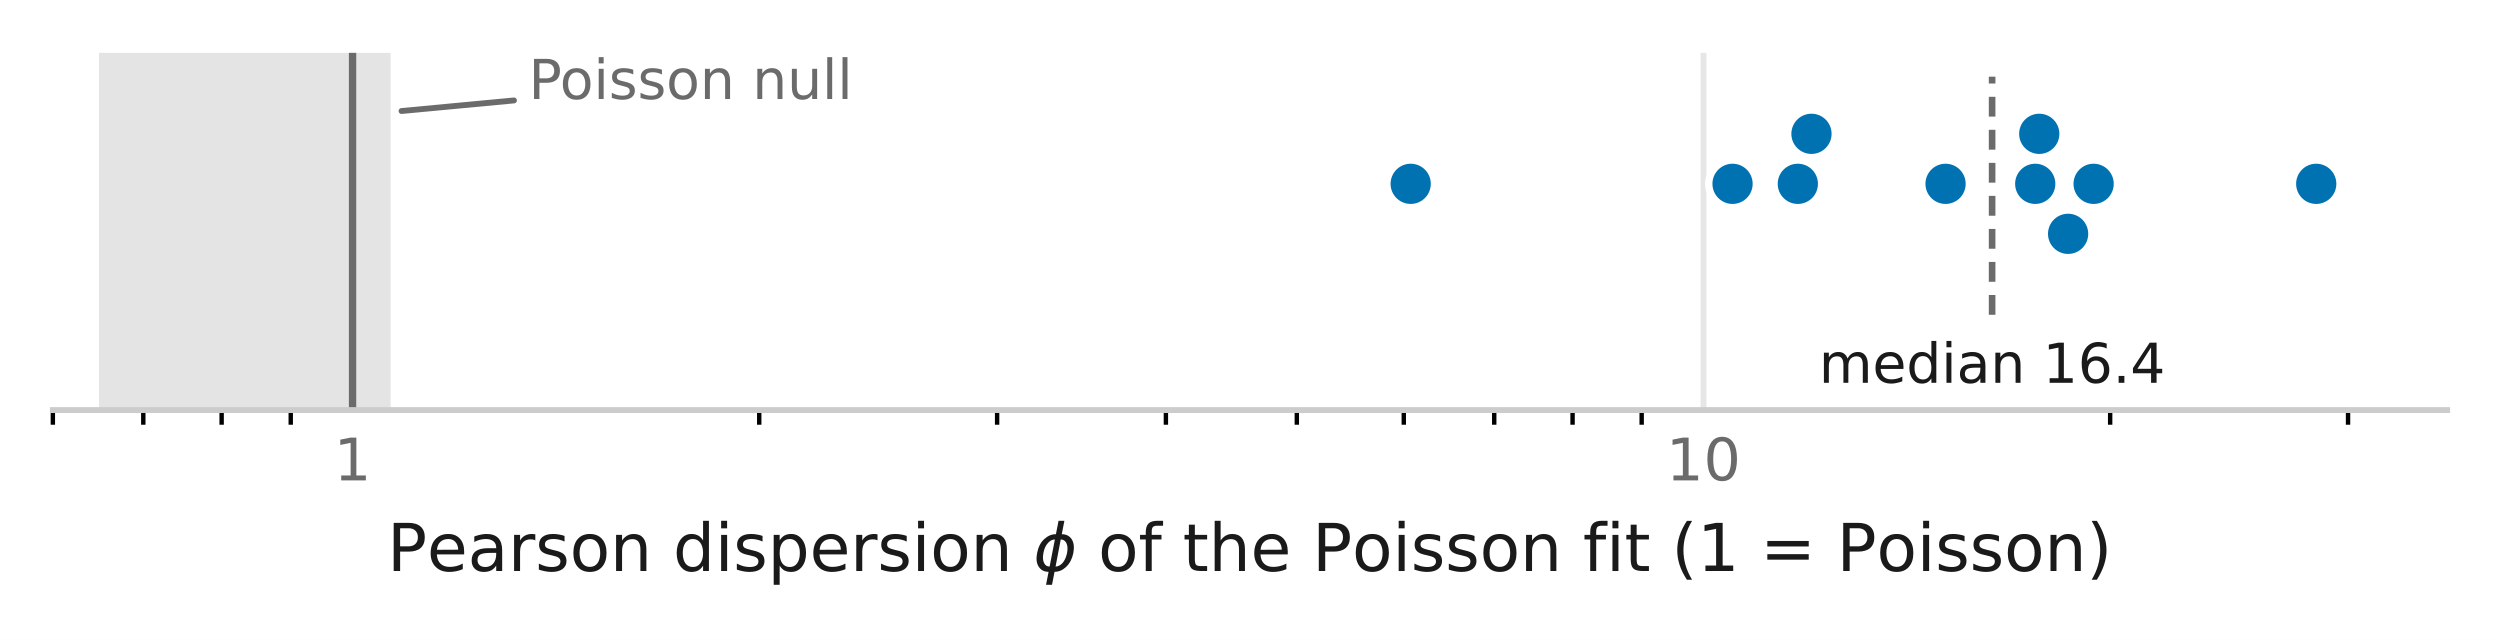
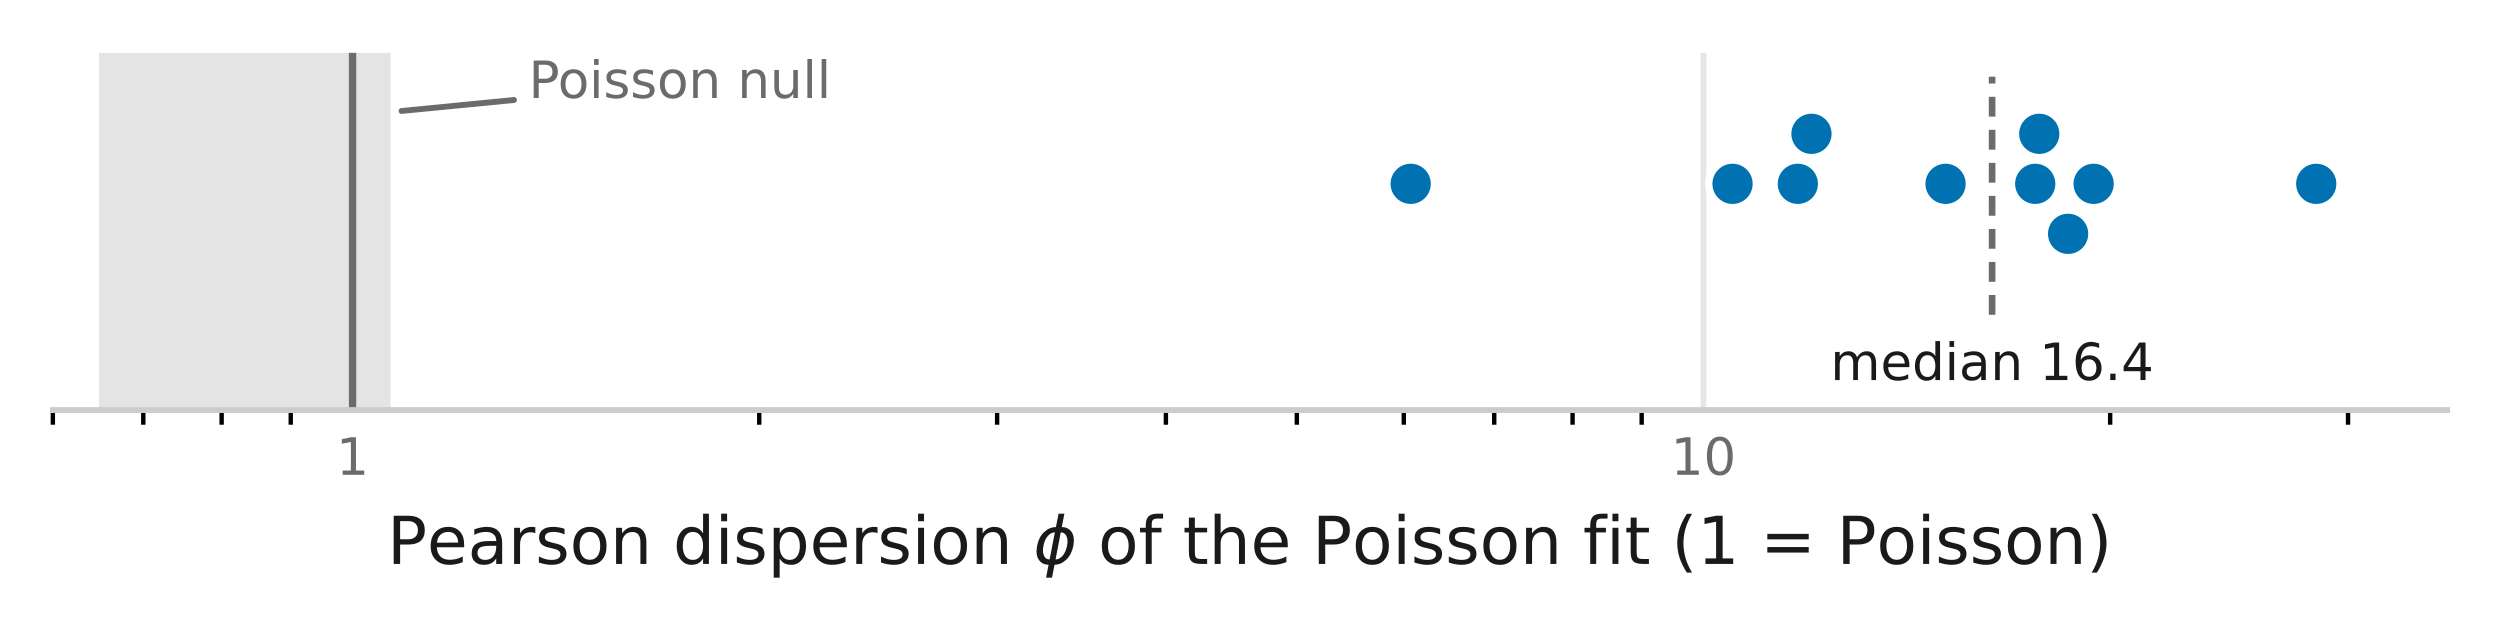
- <svg xmlns="http://www.w3.org/2000/svg" xmlns:xlink="http://www.w3.org/1999/xlink" width="340.56pt" height="87.032pt" viewBox="0 0 340.56 87.032" version="1.1">
+ <svg xmlns="http://www.w3.org/2000/svg" xmlns:xlink="http://www.w3.org/1999/xlink" width="340.56pt" height="86.065pt" viewBox="0 0 340.56 86.065" version="1.1">
  <defs>
    <style type="text/css">*{stroke-linejoin: round; stroke-linecap: butt}</style>
  </defs>
  <g id="figure_1">
    <g id="patch_1">
-       <path d="M 0 87.032  L 340.56 87.032  L 340.56 0  L 0 0  z " style="fill: #ffffff" />
+       <path d="M 0 86.065  L 340.56 86.065  L 340.56 0  L 0 0  z " style="fill: #ffffff" />
    </g>
    <g id="axes_1">
      <g id="patch_2">
        <path d="M 7.2 55.86  L 333.36 55.86  L 333.36 7.2  L 7.2 7.2  z " style="fill: #ffffff" />
      </g>
      <g id="matplotlib.axis_1">
        <g id="xtick_1">
          <g id="line2d_1">
-             <path d="M 48.027 55.86  L 48.027 7.2  " clip-path="url(#p3891a25f07)" style="fill: none; stroke: #e6e6e6; stroke-width: 0.8; stroke-linecap: square" />
+             <path d="M 48.027 55.86  L 48.027 7.2  " clip-path="url(#p9a5bb2e86c)" style="fill: none; stroke: #e6e6e6; stroke-width: 0.8; stroke-linecap: square" />
          </g>
          <g id="line2d_2" />
          <g id="text_1">
-             <text style="font-size: 8px; font-family: 'DejaVu Sans', 'Bitstream Vera Sans', 'Computer Modern Sans Serif', 'Lucida Grande', 'Verdana', 'Geneva', 'Lucid', 'Arial', 'Helvetica', 'Avant Garde', sans-serif; text-anchor: middle; fill: #6b6b6b" x="48.027" y="65.439" transform="rotate(-0 48.02665 65.43875)">1</text>
+             <text style="font-size: 7px; font-family: 'DejaVu Sans', 'Bitstream Vera Sans', 'Computer Modern Sans Serif', 'Lucida Grande', 'Verdana', 'Geneva', 'Lucid', 'Arial', 'Helvetica', 'Avant Garde', sans-serif; text-anchor: middle; fill: #6b6b6b" x="48.027" y="64.679" transform="rotate(-0 48.02665 64.67891)">1</text>
          </g>
        </g>
        <g id="xtick_2">
          <g id="line2d_3">
-             <path d="M 232.056 55.86  L 232.056 7.2  " clip-path="url(#p3891a25f07)" style="fill: none; stroke: #e6e6e6; stroke-width: 0.8; stroke-linecap: square" />
+             <path d="M 232.056 55.86  L 232.056 7.2  " clip-path="url(#p9a5bb2e86c)" style="fill: none; stroke: #e6e6e6; stroke-width: 0.8; stroke-linecap: square" />
          </g>
          <g id="line2d_4" />
          <g id="text_2">
-             <text style="font-size: 8px; font-family: 'DejaVu Sans', 'Bitstream Vera Sans', 'Computer Modern Sans Serif', 'Lucida Grande', 'Verdana', 'Geneva', 'Lucid', 'Arial', 'Helvetica', 'Avant Garde', sans-serif; text-anchor: middle; fill: #6b6b6b" x="232.056" y="65.439" transform="rotate(-0 232.0559 65.43875)">10</text>
+             <text style="font-size: 7px; font-family: 'DejaVu Sans', 'Bitstream Vera Sans', 'Computer Modern Sans Serif', 'Lucida Grande', 'Verdana', 'Geneva', 'Lucid', 'Arial', 'Helvetica', 'Avant Garde', sans-serif; text-anchor: middle; fill: #6b6b6b" x="232.056" y="64.679" transform="rotate(-0 232.0559 64.67891)">10</text>
          </g>
        </g>
        <g id="xtick_3">
          <g id="line2d_5">
            <defs>
-               <path id="m4d3a2916f1" d="M 0 0  L 0 2  " style="stroke: #000000; stroke-width: 0.6" />
+               <path id="maa8b3c09c4" d="M 0 0  L 0 2  " style="stroke: #000000; stroke-width: 0.6" />
            </defs>
            <g>
-               <use xlink:href="#m4d3a2916f1" x="7.2" y="55.86" style="stroke: #000000; stroke-width: 0.6" />
+               <use xlink:href="#maa8b3c09c4" x="7.2" y="55.86" style="stroke: #000000; stroke-width: 0.6" />
            </g>
          </g>
        </g>
        <g id="xtick_4">
          <g id="line2d_6">
            <g>
-               <use xlink:href="#m4d3a2916f1" x="19.52" y="55.86" style="stroke: #000000; stroke-width: 0.6" />
+               <use xlink:href="#maa8b3c09c4" x="19.52" y="55.86" style="stroke: #000000; stroke-width: 0.6" />
            </g>
          </g>
        </g>
        <g id="xtick_5">
          <g id="line2d_7">
            <g>
-               <use xlink:href="#m4d3a2916f1" x="30.192" y="55.86" style="stroke: #000000; stroke-width: 0.6" />
+               <use xlink:href="#maa8b3c09c4" x="30.192" y="55.86" style="stroke: #000000; stroke-width: 0.6" />
            </g>
          </g>
        </g>
        <g id="xtick_6">
          <g id="line2d_8">
            <g>
-               <use xlink:href="#m4d3a2916f1" x="39.606" y="55.86" style="stroke: #000000; stroke-width: 0.6" />
+               <use xlink:href="#maa8b3c09c4" x="39.606" y="55.86" style="stroke: #000000; stroke-width: 0.6" />
            </g>
          </g>
        </g>
        <g id="xtick_7">
          <g id="line2d_9">
            <g>
-               <use xlink:href="#m4d3a2916f1" x="103.425" y="55.86" style="stroke: #000000; stroke-width: 0.6" />
+               <use xlink:href="#maa8b3c09c4" x="103.425" y="55.86" style="stroke: #000000; stroke-width: 0.6" />
            </g>
          </g>
        </g>
        <g id="xtick_8">
          <g id="line2d_10">
            <g>
-               <use xlink:href="#m4d3a2916f1" x="135.831" y="55.86" style="stroke: #000000; stroke-width: 0.6" />
+               <use xlink:href="#maa8b3c09c4" x="135.831" y="55.86" style="stroke: #000000; stroke-width: 0.6" />
            </g>
          </g>
        </g>
        <g id="xtick_9">
          <g id="line2d_11">
            <g>
-               <use xlink:href="#m4d3a2916f1" x="158.823" y="55.86" style="stroke: #000000; stroke-width: 0.6" />
+               <use xlink:href="#maa8b3c09c4" x="158.823" y="55.86" style="stroke: #000000; stroke-width: 0.6" />
            </g>
          </g>
        </g>
        <g id="xtick_10">
          <g id="line2d_12">
            <g>
-               <use xlink:href="#m4d3a2916f1" x="176.658" y="55.86" style="stroke: #000000; stroke-width: 0.6" />
+               <use xlink:href="#maa8b3c09c4" x="176.658" y="55.86" style="stroke: #000000; stroke-width: 0.6" />
            </g>
          </g>
        </g>
        <g id="xtick_11">
          <g id="line2d_13">
            <g>
-               <use xlink:href="#m4d3a2916f1" x="191.229" y="55.86" style="stroke: #000000; stroke-width: 0.6" />
+               <use xlink:href="#maa8b3c09c4" x="191.229" y="55.86" style="stroke: #000000; stroke-width: 0.6" />
            </g>
          </g>
        </g>
        <g id="xtick_12">
          <g id="line2d_14">
            <g>
-               <use xlink:href="#m4d3a2916f1" x="203.549" y="55.86" style="stroke: #000000; stroke-width: 0.6" />
+               <use xlink:href="#maa8b3c09c4" x="203.549" y="55.86" style="stroke: #000000; stroke-width: 0.6" />
            </g>
          </g>
        </g>
        <g id="xtick_13">
          <g id="line2d_15">
            <g>
-               <use xlink:href="#m4d3a2916f1" x="214.222" y="55.86" style="stroke: #000000; stroke-width: 0.6" />
+               <use xlink:href="#maa8b3c09c4" x="214.222" y="55.86" style="stroke: #000000; stroke-width: 0.6" />
            </g>
          </g>
        </g>
        <g id="xtick_14">
          <g id="line2d_16">
            <g>
-               <use xlink:href="#m4d3a2916f1" x="223.635" y="55.86" style="stroke: #000000; stroke-width: 0.6" />
+               <use xlink:href="#maa8b3c09c4" x="223.635" y="55.86" style="stroke: #000000; stroke-width: 0.6" />
            </g>
          </g>
        </g>
        <g id="xtick_15">
          <g id="line2d_17">
            <g>
-               <use xlink:href="#m4d3a2916f1" x="287.454" y="55.86" style="stroke: #000000; stroke-width: 0.6" />
+               <use xlink:href="#maa8b3c09c4" x="287.454" y="55.86" style="stroke: #000000; stroke-width: 0.6" />
            </g>
          </g>
        </g>
        <g id="xtick_16">
          <g id="line2d_18">
            <g>
-               <use xlink:href="#m4d3a2916f1" x="319.86" y="55.86" style="stroke: #000000; stroke-width: 0.6" />
+               <use xlink:href="#maa8b3c09c4" x="319.86" y="55.86" style="stroke: #000000; stroke-width: 0.6" />
            </g>
          </g>
        </g>
        <g id="text_3">
-           <g style="fill: #1a1a1a" transform="translate(52.74 77.9425)">
+           <g style="fill: #1a1a1a" transform="translate(52.74 76.97469)">
            <text>
              <tspan x="0" y="-0.156" style="font-size: 9px; font-family: 'DejaVu Sans'; fill: #1a1a1a">P</tspan>
              <tspan x="5.427" y="-0.156" style="font-size: 9px; font-family: 'DejaVu Sans'; fill: #1a1a1a">e</tspan>
              <tspan x="10.964" y="-0.156" style="font-size: 9px; font-family: 'DejaVu Sans'; fill: #1a1a1a">a</tspan>
              <tspan x="16.479" y="-0.156" style="font-size: 9px; font-family: 'DejaVu Sans'; fill: #1a1a1a">r</tspan>
              <tspan x="20.18" y="-0.156" style="font-size: 9px; font-family: 'DejaVu Sans'; fill: #1a1a1a">s</tspan>
              <tspan x="24.869" y="-0.156" style="font-size: 9px; font-family: 'DejaVu Sans'; fill: #1a1a1a">o</tspan>
              <tspan x="30.375" y="-0.156" style="font-size: 9px; font-family: 'DejaVu Sans'; fill: #1a1a1a">n</tspan>
              <tspan x="36.079" y="-0.156" style="font-size: 9px; font-family: 'DejaVu Sans'; fill: #1a1a1a"> </tspan>
              <tspan x="38.94" y="-0.156" style="font-size: 9px; font-family: 'DejaVu Sans'; fill: #1a1a1a">d</tspan>
              <tspan x="44.653" y="-0.156" style="font-size: 9px; font-family: 'DejaVu Sans'; fill: #1a1a1a">i</tspan>
              <tspan x="47.153" y="-0.156" style="font-size: 9px; font-family: 'DejaVu Sans'; fill: #1a1a1a">s</tspan>
              <tspan x="51.842" y="-0.156" style="font-size: 9px; font-family: 'DejaVu Sans'; fill: #1a1a1a">p</tspan>
              <tspan x="57.555" y="-0.156" style="font-size: 9px; font-family: 'DejaVu Sans'; fill: #1a1a1a">e</tspan>
              <tspan x="63.092" y="-0.156" style="font-size: 9px; font-family: 'DejaVu Sans'; fill: #1a1a1a">r</tspan>
              <tspan x="66.792" y="-0.156" style="font-size: 9px; font-family: 'DejaVu Sans'; fill: #1a1a1a">s</tspan>
              <tspan x="71.481" y="-0.156" style="font-size: 9px; font-family: 'DejaVu Sans'; fill: #1a1a1a">i</tspan>
              <tspan x="73.982" y="-0.156" style="font-size: 9px; font-family: 'DejaVu Sans'; fill: #1a1a1a">o</tspan>
              <tspan x="79.488" y="-0.156" style="font-size: 9px; font-family: 'DejaVu Sans'; fill: #1a1a1a">n</tspan>
              <tspan x="85.192" y="-0.156" style="font-size: 9px; font-family: 'DejaVu Sans'; fill: #1a1a1a"> </tspan>
              <tspan x="93.99" y="-0.156" style="font-size: 9px; font-family: 'DejaVu Sans'; fill: #1a1a1a"> </tspan>
              <tspan x="96.851" y="-0.156" style="font-size: 9px; font-family: 'DejaVu Sans'; fill: #1a1a1a">o</tspan>
              <tspan x="102.357" y="-0.156" style="font-size: 9px; font-family: 'DejaVu Sans'; fill: #1a1a1a">f</tspan>
              <tspan x="105.526" y="-0.156" style="font-size: 9px; font-family: 'DejaVu Sans'; fill: #1a1a1a"> </tspan>
              <tspan x="108.387" y="-0.156" style="font-size: 9px; font-family: 'DejaVu Sans'; fill: #1a1a1a">t</tspan>
              <tspan x="111.916" y="-0.156" style="font-size: 9px; font-family: 'DejaVu Sans'; fill: #1a1a1a">h</tspan>
              <tspan x="117.62" y="-0.156" style="font-size: 9px; font-family: 'DejaVu Sans'; fill: #1a1a1a">e</tspan>
              <tspan x="123.157" y="-0.156" style="font-size: 9px; font-family: 'DejaVu Sans'; fill: #1a1a1a"> </tspan>
              <tspan x="126.018" y="-0.156" style="font-size: 9px; font-family: 'DejaVu Sans'; fill: #1a1a1a">P</tspan>
              <tspan x="131.445" y="-0.156" style="font-size: 9px; font-family: 'DejaVu Sans'; fill: #1a1a1a">o</tspan>
              <tspan x="136.951" y="-0.156" style="font-size: 9px; font-family: 'DejaVu Sans'; fill: #1a1a1a">i</tspan>
              <tspan x="139.452" y="-0.156" style="font-size: 9px; font-family: 'DejaVu Sans'; fill: #1a1a1a">s</tspan>
              <tspan x="144.141" y="-0.156" style="font-size: 9px; font-family: 'DejaVu Sans'; fill: #1a1a1a">s</tspan>
              <tspan x="148.83" y="-0.156" style="font-size: 9px; font-family: 'DejaVu Sans'; fill: #1a1a1a">o</tspan>
              <tspan x="154.336" y="-0.156" style="font-size: 9px; font-family: 'DejaVu Sans'; fill: #1a1a1a">n</tspan>
              <tspan x="160.04" y="-0.156" style="font-size: 9px; font-family: 'DejaVu Sans'; fill: #1a1a1a"> </tspan>
              <tspan x="162.901" y="-0.156" style="font-size: 9px; font-family: 'DejaVu Sans'; fill: #1a1a1a">f</tspan>
              <tspan x="166.069" y="-0.156" style="font-size: 9px; font-family: 'DejaVu Sans'; fill: #1a1a1a">i</tspan>
              <tspan x="168.57" y="-0.156" style="font-size: 9px; font-family: 'DejaVu Sans'; fill: #1a1a1a">t</tspan>
              <tspan x="172.099" y="-0.156" style="font-size: 9px; font-family: 'DejaVu Sans'; fill: #1a1a1a"> </tspan>
              <tspan x="174.959" y="-0.156" style="font-size: 9px; font-family: 'DejaVu Sans'; fill: #1a1a1a">(</tspan>
              <tspan x="178.471" y="-0.156" style="font-size: 9px; font-family: 'DejaVu Sans'; fill: #1a1a1a">1</tspan>
              <tspan x="184.197" y="-0.156" style="font-size: 9px; font-family: 'DejaVu Sans'; fill: #1a1a1a"> </tspan>
              <tspan x="187.058" y="-0.156" style="font-size: 9px; font-family: 'DejaVu Sans'; fill: #1a1a1a">=</tspan>
              <tspan x="194.599" y="-0.156" style="font-size: 9px; font-family: 'DejaVu Sans'; fill: #1a1a1a"> </tspan>
              <tspan x="197.459" y="-0.156" style="font-size: 9px; font-family: 'DejaVu Sans'; fill: #1a1a1a">P</tspan>
              <tspan x="202.887" y="-0.156" style="font-size: 9px; font-family: 'DejaVu Sans'; fill: #1a1a1a">o</tspan>
              <tspan x="208.393" y="-0.156" style="font-size: 9px; font-family: 'DejaVu Sans'; fill: #1a1a1a">i</tspan>
              <tspan x="210.894" y="-0.156" style="font-size: 9px; font-family: 'DejaVu Sans'; fill: #1a1a1a">s</tspan>
              <tspan x="215.583" y="-0.156" style="font-size: 9px; font-family: 'DejaVu Sans'; fill: #1a1a1a">s</tspan>
              <tspan x="220.271" y="-0.156" style="font-size: 9px; font-family: 'DejaVu Sans'; fill: #1a1a1a">o</tspan>
              <tspan x="225.778" y="-0.156" style="font-size: 9px; font-family: 'DejaVu Sans'; fill: #1a1a1a">n</tspan>
              <tspan x="231.482" y="-0.156" style="font-size: 9px; font-family: 'DejaVu Sans'; fill: #1a1a1a">)</tspan>
              <tspan x="88.053" y="-0.156" style="font-style: oblique; font-size: 9px; font-family: 'DejaVu Sans'; fill: #1a1a1a">ϕ</tspan>
            </text>
          </g>
        </g>
      </g>
      <g id="matplotlib.axis_2" />
      <g id="patch_3">
-         <path d="M 13.982 55.86  L 52.71 55.86  L 52.71 7.2  L 13.982 7.2  z " clip-path="url(#p3891a25f07)" style="fill: #6b6b6b; opacity: 0.18; stroke: #6b6b6b; stroke-linejoin: miter" />
+         <path d="M 13.982 55.86  L 52.71 55.86  L 52.71 7.2  L 13.982 7.2  z " clip-path="url(#p9a5bb2e86c)" style="fill: #6b6b6b; opacity: 0.18; stroke: #6b6b6b; stroke-linejoin: miter" />
      </g>
      <g id="line2d_19">
-         <path d="M 48.027 55.86  L 48.027 7.2  " clip-path="url(#p3891a25f07)" style="fill: none; stroke: #6b6b6b; stroke-linecap: square" />
+         <path d="M 48.027 55.86  L 48.027 7.2  " clip-path="url(#p9a5bb2e86c)" style="fill: none; stroke: #6b6b6b; stroke-linecap: square" />
      </g>
      <g id="LineCollection_1">
-         <path d="M 271.373 42.884  L 271.373 10.444  " clip-path="url(#p3891a25f07)" style="fill: none; stroke-dasharray: 2.7,1.8; stroke-dashoffset: 0; stroke: #6b6b6b; stroke-width: 0.9" />
+         <path d="M 271.373 42.884  L 271.373 10.444  " clip-path="url(#p9a5bb2e86c)" style="fill: none; stroke-dasharray: 2.7,1.8; stroke-dashoffset: 0; stroke: #6b6b6b; stroke-width: 0.9" />
      </g>
      <g id="patch_4">
        <path d="M 7.2 55.86  L 333.36 55.86  " style="fill: none; stroke: #cccccc; stroke-width: 0.8; stroke-linejoin: miter; stroke-linecap: square" />
      </g>
      <g id="text_4">
-         <text style="font-size: 7.5px; font-family: 'DejaVu Sans', 'Bitstream Vera Sans', 'Computer Modern Sans Serif', 'Lucida Grande', 'Verdana', 'Geneva', 'Lucid', 'Arial', 'Helvetica', 'Avant Garde', sans-serif; text-anchor: middle; fill: #1a1a1a" x="271.373" y="52.151" transform="rotate(-0 271.3727 52.15123)">median 16.4</text>
+         <text style="font-size: 7px; font-family: 'DejaVu Sans', 'Bitstream Vera Sans', 'Computer Modern Sans Serif', 'Lucida Grande', 'Verdana', 'Geneva', 'Lucid', 'Arial', 'Helvetica', 'Avant Garde', sans-serif; text-anchor: middle; fill: #1a1a1a" x="271.373" y="51.771" transform="rotate(-0 271.3727 51.77131)">median 16.4</text>
      </g>
      <g id="patch_5">
-         <path d="M 70.014 13.682  Q 62.357 14.402 54.7 15.123  " style="fill: none; stroke: #6b6b6b; stroke-width: 0.8; stroke-linecap: round" />
+         <path d="M 70.015 13.622  Q 62.357 14.369 54.7 15.116  " style="fill: none; stroke: #6b6b6b; stroke-width: 0.8; stroke-linecap: round" />
      </g>
      <g id="text_5">
-         <text style="font-size: 7.5px; font-family: 'DejaVu Sans', 'Bitstream Vera Sans', 'Computer Modern Sans Serif', 'Lucida Grande', 'Verdana', 'Geneva', 'Lucid', 'Arial', 'Helvetica', 'Avant Garde', sans-serif; text-anchor: start; fill: #6b6b6b" x="72.012" y="13.487" transform="rotate(-0 72.01188 13.48673)">Poisson null</text>
+         <text style="font-size: 7px; font-family: 'DejaVu Sans', 'Bitstream Vera Sans', 'Computer Modern Sans Serif', 'Lucida Grande', 'Verdana', 'Geneva', 'Lucid', 'Arial', 'Helvetica', 'Avant Garde', sans-serif; text-anchor: start; fill: #6b6b6b" x="72.012" y="13.349" transform="rotate(-0 72.01188 13.34876)">Poisson null</text>
      </g>
      <g id="PathCollection_1">
        <defs>
-           <path id="m1a8eab72c0" d="M 0 3.24  C 0.859 3.24 1.684 2.899 2.291 2.291  C 2.899 1.684 3.24 0.859 3.24 0  C 3.24 -0.859 2.899 -1.684 2.291 -2.291  C 1.684 -2.899 0.859 -3.24 0 -3.24  C -0.859 -3.24 -1.684 -2.899 -2.291 -2.291  C -2.899 -1.684 -3.24 -0.859 -3.24 0  C -3.24 0.859 -2.899 1.684 -2.291 2.291  C -1.684 2.899 -0.859 3.24 0 3.24  z " style="stroke: #ffffff" />
+           <path id="m13f9c39385" d="M 0 3.24  C 0.859 3.24 1.684 2.899 2.291 2.291  C 2.899 1.684 3.24 0.859 3.24 0  C 3.24 -0.859 2.899 -1.684 2.291 -2.291  C 1.684 -2.899 0.859 -3.24 0 -3.24  C -0.859 -3.24 -1.684 -2.899 -2.291 -2.291  C -2.899 -1.684 -3.24 -0.859 -3.24 0  C -3.24 0.859 -2.899 1.684 -2.291 2.291  C -1.684 2.899 -0.859 3.24 0 3.24  z " style="stroke: #ffffff" />
        </defs>
-         <g clip-path="url(#p3891a25f07)">
-           <use xlink:href="#m1a8eab72c0" x="192.169" y="25.042" style="fill: #0072b2; stroke: #ffffff" />
-           <use xlink:href="#m1a8eab72c0" x="236.015" y="25.042" style="fill: #0072b2; stroke: #ffffff" />
-           <use xlink:href="#m1a8eab72c0" x="244.907" y="25.042" style="fill: #0072b2; stroke: #ffffff" />
-           <use xlink:href="#m1a8eab72c0" x="246.766" y="18.23" style="fill: #0072b2; stroke: #ffffff" />
-           <use xlink:href="#m1a8eab72c0" x="265.032" y="25.042" style="fill: #0072b2; stroke: #ffffff" />
-           <use xlink:href="#m1a8eab72c0" x="277.247" y="25.042" style="fill: #0072b2; stroke: #ffffff" />
-           <use xlink:href="#m1a8eab72c0" x="277.795" y="18.23" style="fill: #0072b2; stroke: #ffffff" />
-           <use xlink:href="#m1a8eab72c0" x="281.726" y="31.854" style="fill: #0072b2; stroke: #ffffff" />
-           <use xlink:href="#m1a8eab72c0" x="285.202" y="25.042" style="fill: #0072b2; stroke: #ffffff" />
-           <use xlink:href="#m1a8eab72c0" x="315.526" y="25.042" style="fill: #0072b2; stroke: #ffffff" />
+         <g clip-path="url(#p9a5bb2e86c)">
+           <use xlink:href="#m13f9c39385" x="192.169" y="25.042" style="fill: #0072b2; stroke: #ffffff" />
+           <use xlink:href="#m13f9c39385" x="236.015" y="25.042" style="fill: #0072b2; stroke: #ffffff" />
+           <use xlink:href="#m13f9c39385" x="244.907" y="25.042" style="fill: #0072b2; stroke: #ffffff" />
+           <use xlink:href="#m13f9c39385" x="246.766" y="18.23" style="fill: #0072b2; stroke: #ffffff" />
+           <use xlink:href="#m13f9c39385" x="265.032" y="25.042" style="fill: #0072b2; stroke: #ffffff" />
+           <use xlink:href="#m13f9c39385" x="277.247" y="25.042" style="fill: #0072b2; stroke: #ffffff" />
+           <use xlink:href="#m13f9c39385" x="277.795" y="18.23" style="fill: #0072b2; stroke: #ffffff" />
+           <use xlink:href="#m13f9c39385" x="281.726" y="31.854" style="fill: #0072b2; stroke: #ffffff" />
+           <use xlink:href="#m13f9c39385" x="285.202" y="25.042" style="fill: #0072b2; stroke: #ffffff" />
+           <use xlink:href="#m13f9c39385" x="315.526" y="25.042" style="fill: #0072b2; stroke: #ffffff" />
        </g>
      </g>
    </g>
  </g>
  <defs>
-     <clipPath id="p3891a25f07">
+     <clipPath id="p9a5bb2e86c">
      <rect x="7.2" y="7.2" width="326.16" height="48.66" />
    </clipPath>
  </defs>
</svg>
